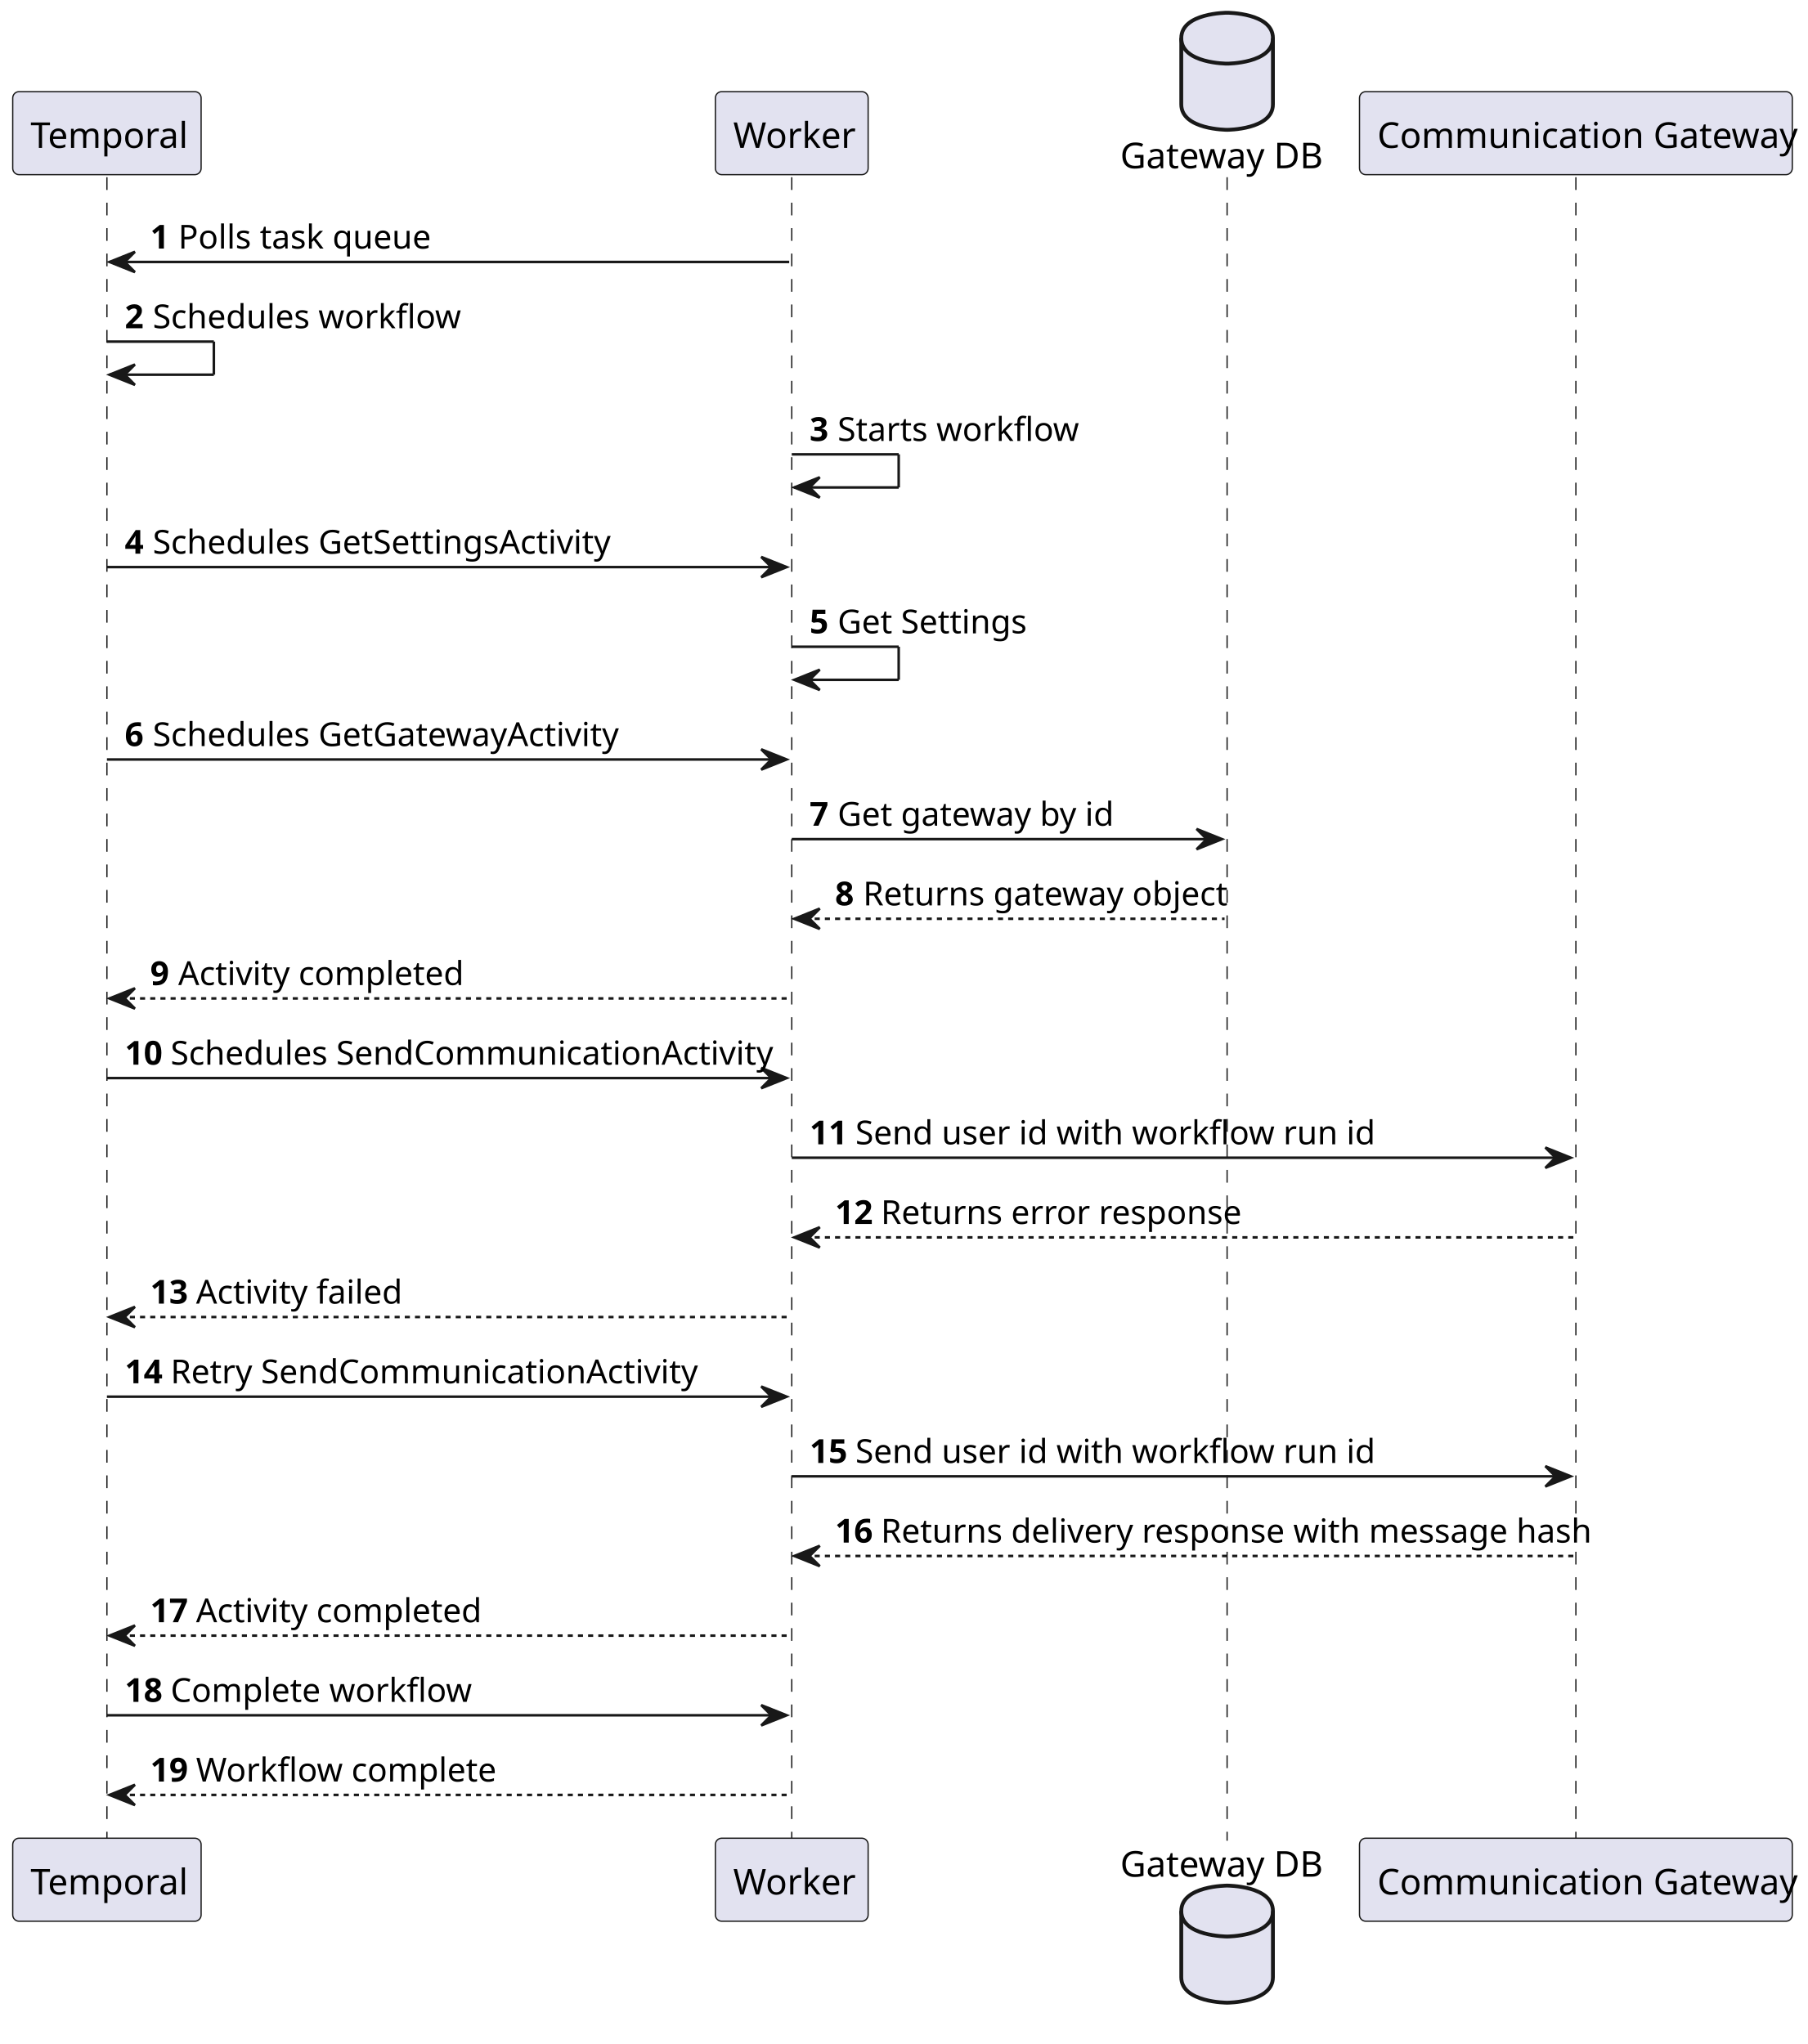
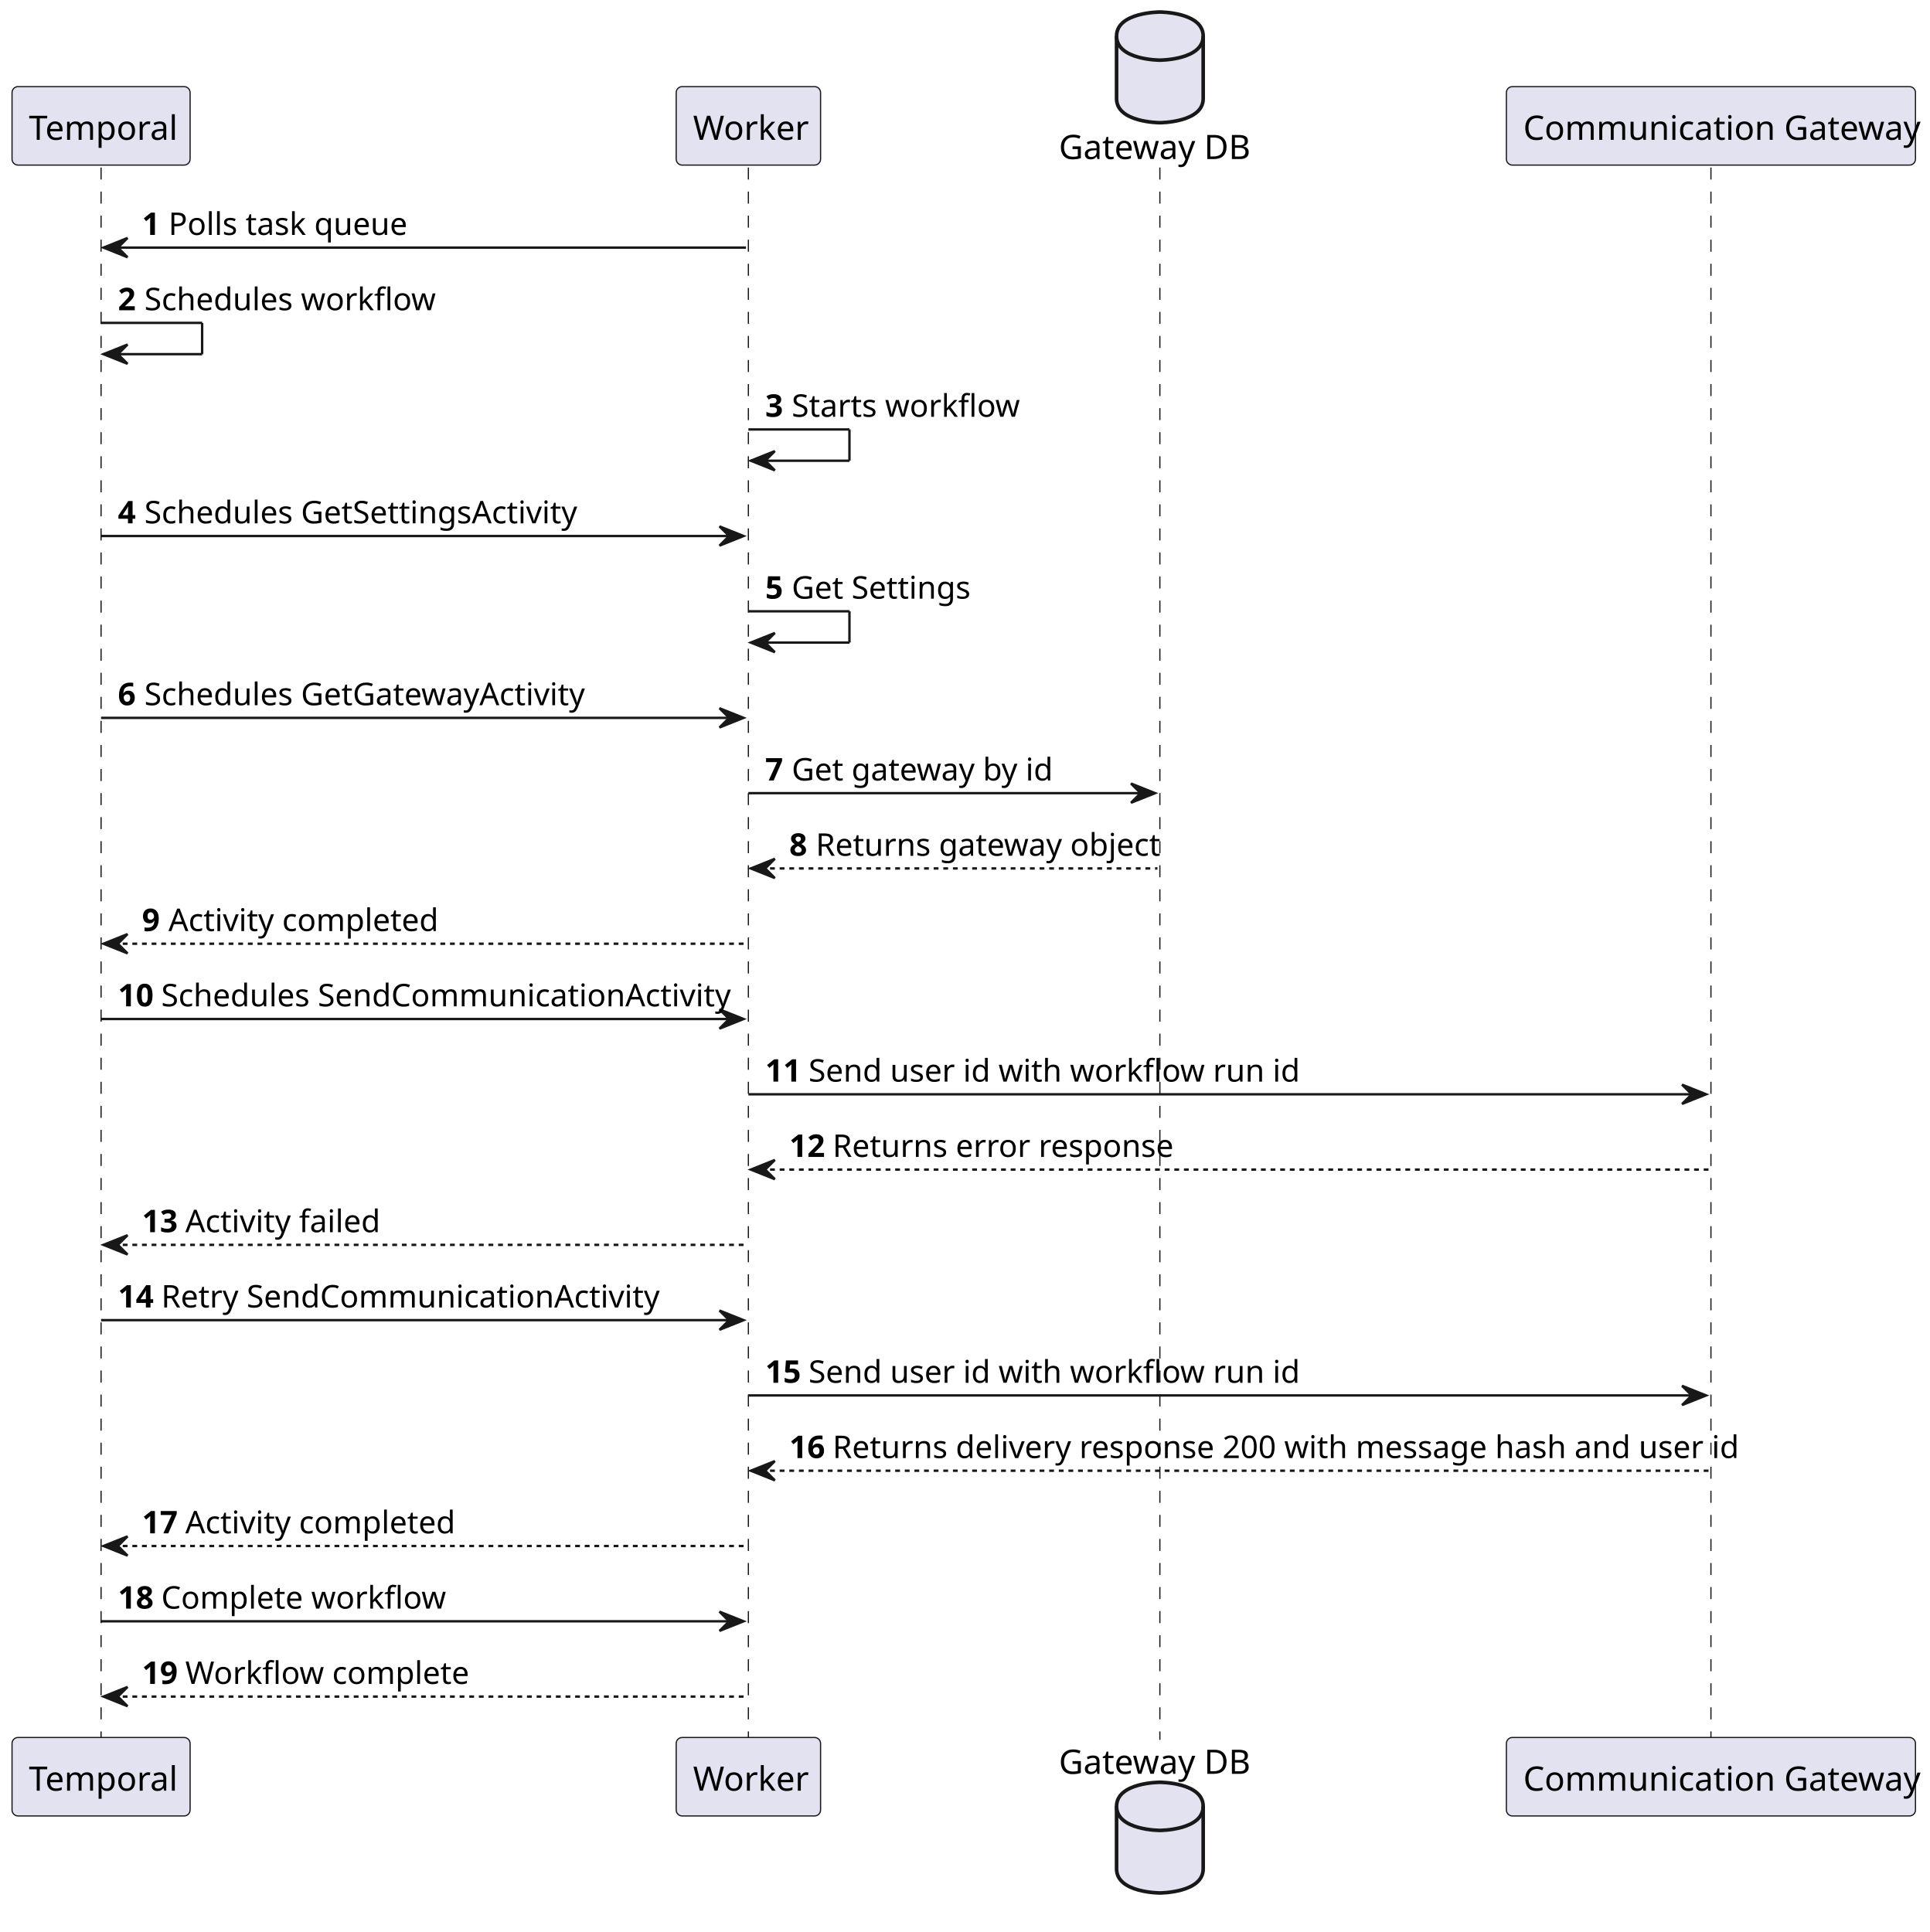
- <svg xmlns="http://www.w3.org/2000/svg" contentStyleType="text/css" height="803px" preserveAspectRatio="none" style="width:710px;height:803px;background:#FFFFFF;" version="1.1" viewBox="0 0 710 803" width="710px" zoomAndPan="magnify">
+ <svg xmlns="http://www.w3.org/2000/svg" contentStyleType="text/css" height="803px" preserveAspectRatio="none" style="width:802px;height:803px;background:#FFFFFF;" version="1.1" viewBox="0 0 802 803" width="802px" zoomAndPan="magnify">
  <defs />
  <g>
    <line style="stroke:#181818;stroke-width:0.5;stroke-dasharray:5.0,5.0;" x1="42" x2="42" y1="69.621" y2="723.15" />
    <line style="stroke:#181818;stroke-width:0.5;stroke-dasharray:5.0,5.0;" x1="311" x2="311" y1="69.621" y2="723.15" />
    <line style="stroke:#181818;stroke-width:0.5;stroke-dasharray:5.0,5.0;" x1="482" x2="482" y1="69.621" y2="723.15" />
-     <line style="stroke:#181818;stroke-width:0.5;stroke-dasharray:5.0,5.0;" x1="619" x2="619" y1="69.621" y2="723.15" />
+     <line style="stroke:#181818;stroke-width:0.5;stroke-dasharray:5.0,5.0;" x1="711" x2="711" y1="69.621" y2="723.15" />
    <rect fill="#E2E2F0" height="32.621" rx="2.5" ry="2.5" style="stroke:#181818;stroke-width:0.5;" width="74" x="5" y="36" />
    <text fill="#000000" font-family="sans-serif" font-size="14" lengthAdjust="spacing" textLength="60" x="12" y="58.107">Temporal</text>
    <rect fill="#E2E2F0" height="32.621" rx="2.5" ry="2.5" style="stroke:#181818;stroke-width:0.5;" width="74" x="5" y="722.15" />
    <text fill="#000000" font-family="sans-serif" font-size="14" lengthAdjust="spacing" textLength="60" x="12" y="744.258">Temporal</text>
    <rect fill="#E2E2F0" height="32.621" rx="2.5" ry="2.5" style="stroke:#181818;stroke-width:0.5;" width="60" x="281" y="36" />
    <text fill="#000000" font-family="sans-serif" font-size="14" lengthAdjust="spacing" textLength="46" x="288" y="58.107">Worker</text>
    <rect fill="#E2E2F0" height="32.621" rx="2.5" ry="2.5" style="stroke:#181818;stroke-width:0.5;" width="60" x="281" y="722.15" />
    <text fill="#000000" font-family="sans-serif" font-size="14" lengthAdjust="spacing" textLength="46" x="288" y="744.258">Worker</text>
    <text fill="#000000" font-family="sans-serif" font-size="14" lengthAdjust="spacing" textLength="78" x="440" y="66.107">Gateway DB</text>
    <path d="M464,15 C464,5 482,5 482,5 C482,5 500,5 500,15 L500,41 C500,51 482,51 482,51 C482,51 464,51 464,41 L464,15 " fill="#E2E2F0" style="stroke:#181818;stroke-width:1.5;" />
    <path d="M464,15 C464,25 482,25 482,25 C482,25 500,25 500,15 " fill="none" style="stroke:#181818;stroke-width:1.5;" />
    <text fill="#000000" font-family="sans-serif" font-size="14" lengthAdjust="spacing" textLength="78" x="440" y="737.258">Gateway DB</text>
    <path d="M464,750.771 C464,740.771 482,740.771 482,740.771 C482,740.771 500,740.771 500,750.771 L500,776.771 C500,786.771 482,786.771 482,786.771 C482,786.771 464,786.771 464,776.771 L464,750.771 " fill="#E2E2F0" style="stroke:#181818;stroke-width:1.5;" />
    <path d="M464,750.771 C464,760.771 482,760.771 482,760.771 C482,760.771 500,760.771 500,750.771 " fill="none" style="stroke:#181818;stroke-width:1.5;" />
-     <rect fill="#E2E2F0" height="32.621" rx="2.5" ry="2.5" style="stroke:#181818;stroke-width:0.5;" width="170" x="534" y="36" />
-     <text fill="#000000" font-family="sans-serif" font-size="14" lengthAdjust="spacing" textLength="156" x="541" y="58.107">Communication Gateway</text>
-     <rect fill="#E2E2F0" height="32.621" rx="2.5" ry="2.5" style="stroke:#181818;stroke-width:0.5;" width="170" x="534" y="722.15" />
-     <text fill="#000000" font-family="sans-serif" font-size="14" lengthAdjust="spacing" textLength="156" x="541" y="744.258">Communication Gateway</text>
+     <rect fill="#E2E2F0" height="32.621" rx="2.5" ry="2.5" style="stroke:#181818;stroke-width:0.5;" width="170" x="626" y="36" />
+     <text fill="#000000" font-family="sans-serif" font-size="14" lengthAdjust="spacing" textLength="156" x="633" y="58.107">Communication Gateway</text>
+     <rect fill="#E2E2F0" height="32.621" rx="2.5" ry="2.5" style="stroke:#181818;stroke-width:0.5;" width="170" x="626" y="722.15" />
+     <text fill="#000000" font-family="sans-serif" font-size="14" lengthAdjust="spacing" textLength="156" x="633" y="744.258">Communication Gateway</text>
    <polygon fill="#181818" points="53,98.912,43,102.912,53,106.912,49,102.912" style="stroke:#181818;stroke-width:1.0;" />
    <line style="stroke:#181818;stroke-width:1.0;" x1="47" x2="310" y1="102.912" y2="102.912" />
    <text fill="#000000" font-family="sans-serif" font-size="13" font-weight="bold" lengthAdjust="spacing" textLength="7" x="59" y="97.649">1</text>
    <text fill="#000000" font-family="sans-serif" font-size="13" lengthAdjust="spacing" textLength="97" x="70" y="97.649">Polls task queue</text>
    <line style="stroke:#181818;stroke-width:1.0;" x1="42" x2="84" y1="134.203" y2="134.203" />
    <line style="stroke:#181818;stroke-width:1.0;" x1="84" x2="84" y1="134.203" y2="147.203" />
    <line style="stroke:#181818;stroke-width:1.0;" x1="43" x2="84" y1="147.203" y2="147.203" />
    <polygon fill="#181818" points="53,143.203,43,147.203,53,151.203,49,147.203" style="stroke:#181818;stroke-width:1.0;" />
    <text fill="#000000" font-family="sans-serif" font-size="13" font-weight="bold" lengthAdjust="spacing" textLength="7" x="49" y="128.94">2</text>
    <text fill="#000000" font-family="sans-serif" font-size="13" lengthAdjust="spacing" textLength="114" x="60" y="128.94">Schedules workflow</text>
    <line style="stroke:#181818;stroke-width:1.0;" x1="311" x2="353" y1="178.494" y2="178.494" />
    <line style="stroke:#181818;stroke-width:1.0;" x1="353" x2="353" y1="178.494" y2="191.494" />
    <line style="stroke:#181818;stroke-width:1.0;" x1="312" x2="353" y1="191.494" y2="191.494" />
    <polygon fill="#181818" points="322,187.494,312,191.494,322,195.494,318,191.494" style="stroke:#181818;stroke-width:1.0;" />
    <text fill="#000000" font-family="sans-serif" font-size="13" font-weight="bold" lengthAdjust="spacing" textLength="7" x="318" y="173.231">3</text>
    <text fill="#000000" font-family="sans-serif" font-size="13" lengthAdjust="spacing" textLength="88" x="329" y="173.231">Starts workflow</text>
    <polygon fill="#181818" points="299,218.785,309,222.785,299,226.785,303,222.785" style="stroke:#181818;stroke-width:1.0;" />
    <line style="stroke:#181818;stroke-width:1.0;" x1="42" x2="305" y1="222.785" y2="222.785" />
    <text fill="#000000" font-family="sans-serif" font-size="13" font-weight="bold" lengthAdjust="spacing" textLength="7" x="49" y="217.523">4</text>
    <text fill="#000000" font-family="sans-serif" font-size="13" lengthAdjust="spacing" textLength="176" x="60" y="217.523">Schedules GetSettingsActivity</text>
    <line style="stroke:#181818;stroke-width:1.0;" x1="311" x2="353" y1="254.076" y2="254.076" />
    <line style="stroke:#181818;stroke-width:1.0;" x1="353" x2="353" y1="254.076" y2="267.076" />
    <line style="stroke:#181818;stroke-width:1.0;" x1="312" x2="353" y1="267.076" y2="267.076" />
    <polygon fill="#181818" points="322,263.076,312,267.076,322,271.076,318,267.076" style="stroke:#181818;stroke-width:1.0;" />
    <text fill="#000000" font-family="sans-serif" font-size="13" font-weight="bold" lengthAdjust="spacing" textLength="7" x="318" y="248.814">5</text>
    <text fill="#000000" font-family="sans-serif" font-size="13" lengthAdjust="spacing" textLength="73" x="329" y="248.814">Get Settings</text>
    <polygon fill="#181818" points="299,294.367,309,298.367,299,302.367,303,298.367" style="stroke:#181818;stroke-width:1.0;" />
    <line style="stroke:#181818;stroke-width:1.0;" x1="42" x2="305" y1="298.367" y2="298.367" />
    <text fill="#000000" font-family="sans-serif" font-size="13" font-weight="bold" lengthAdjust="spacing" textLength="7" x="49" y="293.104">6</text>
    <text fill="#000000" font-family="sans-serif" font-size="13" lengthAdjust="spacing" textLength="179" x="60" y="293.104">Schedules GetGatewayActivity</text>
    <polygon fill="#181818" points="470,325.658,480,329.658,470,333.658,474,329.658" style="stroke:#181818;stroke-width:1.0;" />
    <line style="stroke:#181818;stroke-width:1.0;" x1="311" x2="476" y1="329.658" y2="329.658" />
    <text fill="#000000" font-family="sans-serif" font-size="13" font-weight="bold" lengthAdjust="spacing" textLength="7" x="318" y="324.396">7</text>
    <text fill="#000000" font-family="sans-serif" font-size="13" lengthAdjust="spacing" textLength="105" x="329" y="324.396">Get gateway by id</text>
    <polygon fill="#181818" points="322,356.949,312,360.949,322,364.949,318,360.949" style="stroke:#181818;stroke-width:1.0;" />
    <line style="stroke:#181818;stroke-width:1.0;stroke-dasharray:2.0,2.0;" x1="316" x2="481" y1="360.949" y2="360.949" />
    <text fill="#000000" font-family="sans-serif" font-size="13" font-weight="bold" lengthAdjust="spacing" textLength="7" x="328" y="355.687">8</text>
    <text fill="#000000" font-family="sans-serif" font-size="13" lengthAdjust="spacing" textLength="136" x="339" y="355.687">Returns gateway object</text>
    <polygon fill="#181818" points="53,388.24,43,392.24,53,396.24,49,392.24" style="stroke:#181818;stroke-width:1.0;" />
    <line style="stroke:#181818;stroke-width:1.0;stroke-dasharray:2.0,2.0;" x1="47" x2="310" y1="392.24" y2="392.24" />
    <text fill="#000000" font-family="sans-serif" font-size="13" font-weight="bold" lengthAdjust="spacing" textLength="7" x="59" y="386.978">9</text>
    <text fill="#000000" font-family="sans-serif" font-size="13" lengthAdjust="spacing" textLength="106" x="70" y="386.978">Activity completed</text>
    <polygon fill="#181818" points="299,419.531,309,423.531,299,427.531,303,423.531" style="stroke:#181818;stroke-width:1.0;" />
    <line style="stroke:#181818;stroke-width:1.0;" x1="42" x2="305" y1="423.531" y2="423.531" />
    <text fill="#000000" font-family="sans-serif" font-size="13" font-weight="bold" lengthAdjust="spacing" textLength="14" x="49" y="418.269">10</text>
    <text fill="#000000" font-family="sans-serif" font-size="13" lengthAdjust="spacing" textLength="227" x="67" y="418.269">Schedules SendCommunicationActivity</text>
-     <polygon fill="#181818" points="607,450.822,617,454.822,607,458.822,611,454.822" style="stroke:#181818;stroke-width:1.0;" />
-     <line style="stroke:#181818;stroke-width:1.0;" x1="311" x2="613" y1="454.822" y2="454.822" />
+     <polygon fill="#181818" points="699,450.822,709,454.822,699,458.822,703,454.822" style="stroke:#181818;stroke-width:1.0;" />
+     <line style="stroke:#181818;stroke-width:1.0;" x1="311" x2="705" y1="454.822" y2="454.822" />
    <text fill="#000000" font-family="sans-serif" font-size="13" font-weight="bold" lengthAdjust="spacing" textLength="14" x="318" y="449.56">11</text>
    <text fill="#000000" font-family="sans-serif" font-size="13" lengthAdjust="spacing" textLength="189" x="336" y="449.56">Send user id with workflow run id</text>
    <polygon fill="#181818" points="322,482.113,312,486.113,322,490.113,318,486.113" style="stroke:#181818;stroke-width:1.0;" />
-     <line style="stroke:#181818;stroke-width:1.0;stroke-dasharray:2.0,2.0;" x1="316" x2="618" y1="486.113" y2="486.113" />
+     <line style="stroke:#181818;stroke-width:1.0;stroke-dasharray:2.0,2.0;" x1="316" x2="710" y1="486.113" y2="486.113" />
    <text fill="#000000" font-family="sans-serif" font-size="13" font-weight="bold" lengthAdjust="spacing" textLength="14" x="328" y="480.851">12</text>
    <text fill="#000000" font-family="sans-serif" font-size="13" lengthAdjust="spacing" textLength="132" x="346" y="480.851">Returns error response</text>
    <polygon fill="#181818" points="53,513.404,43,517.404,53,521.404,49,517.404" style="stroke:#181818;stroke-width:1.0;" />
    <line style="stroke:#181818;stroke-width:1.0;stroke-dasharray:2.0,2.0;" x1="47" x2="310" y1="517.404" y2="517.404" />
    <text fill="#000000" font-family="sans-serif" font-size="13" font-weight="bold" lengthAdjust="spacing" textLength="14" x="59" y="512.142">13</text>
    <text fill="#000000" font-family="sans-serif" font-size="13" lengthAdjust="spacing" textLength="76" x="77" y="512.142">Activity failed</text>
    <polygon fill="#181818" points="299,544.695,309,548.695,299,552.695,303,548.695" style="stroke:#181818;stroke-width:1.0;" />
    <line style="stroke:#181818;stroke-width:1.0;" x1="42" x2="305" y1="548.695" y2="548.695" />
    <text fill="#000000" font-family="sans-serif" font-size="13" font-weight="bold" lengthAdjust="spacing" textLength="14" x="49" y="543.433">14</text>
    <text fill="#000000" font-family="sans-serif" font-size="13" lengthAdjust="spacing" textLength="197" x="67" y="543.433">Retry SendCommunicationActivity</text>
-     <polygon fill="#181818" points="607,575.986,617,579.986,607,583.986,611,579.986" style="stroke:#181818;stroke-width:1.0;" />
-     <line style="stroke:#181818;stroke-width:1.0;" x1="311" x2="613" y1="579.986" y2="579.986" />
+     <polygon fill="#181818" points="699,575.986,709,579.986,699,583.986,703,579.986" style="stroke:#181818;stroke-width:1.0;" />
+     <line style="stroke:#181818;stroke-width:1.0;" x1="311" x2="705" y1="579.986" y2="579.986" />
    <text fill="#000000" font-family="sans-serif" font-size="13" font-weight="bold" lengthAdjust="spacing" textLength="14" x="318" y="574.724">15</text>
    <text fill="#000000" font-family="sans-serif" font-size="13" lengthAdjust="spacing" textLength="189" x="336" y="574.724">Send user id with workflow run id</text>
    <polygon fill="#181818" points="322,607.277,312,611.277,322,615.277,318,611.277" style="stroke:#181818;stroke-width:1.0;" />
-     <line style="stroke:#181818;stroke-width:1.0;stroke-dasharray:2.0,2.0;" x1="316" x2="618" y1="611.277" y2="611.277" />
+     <line style="stroke:#181818;stroke-width:1.0;stroke-dasharray:2.0,2.0;" x1="316" x2="710" y1="611.277" y2="611.277" />
    <text fill="#000000" font-family="sans-serif" font-size="13" font-weight="bold" lengthAdjust="spacing" textLength="14" x="328" y="606.015">16</text>
-     <text fill="#000000" font-family="sans-serif" font-size="13" lengthAdjust="spacing" textLength="265" x="346" y="606.015">Returns delivery response with message hash</text>
+     <text fill="#000000" font-family="sans-serif" font-size="13" lengthAdjust="spacing" textLength="358" x="346" y="606.015">Returns delivery response 200 with message hash and user id</text>
    <polygon fill="#181818" points="53,638.568,43,642.568,53,646.568,49,642.568" style="stroke:#181818;stroke-width:1.0;" />
    <line style="stroke:#181818;stroke-width:1.0;stroke-dasharray:2.0,2.0;" x1="47" x2="310" y1="642.568" y2="642.568" />
    <text fill="#000000" font-family="sans-serif" font-size="13" font-weight="bold" lengthAdjust="spacing" textLength="14" x="59" y="637.306">17</text>
    <text fill="#000000" font-family="sans-serif" font-size="13" lengthAdjust="spacing" textLength="106" x="77" y="637.306">Activity completed</text>
    <polygon fill="#181818" points="299,669.859,309,673.859,299,677.859,303,673.859" style="stroke:#181818;stroke-width:1.0;" />
    <line style="stroke:#181818;stroke-width:1.0;" x1="42" x2="305" y1="673.859" y2="673.859" />
    <text fill="#000000" font-family="sans-serif" font-size="13" font-weight="bold" lengthAdjust="spacing" textLength="14" x="49" y="668.597">18</text>
    <text fill="#000000" font-family="sans-serif" font-size="13" lengthAdjust="spacing" textLength="108" x="67" y="668.597">Complete workflow</text>
    <polygon fill="#181818" points="53,701.15,43,705.15,53,709.15,49,705.15" style="stroke:#181818;stroke-width:1.0;" />
    <line style="stroke:#181818;stroke-width:1.0;stroke-dasharray:2.0,2.0;" x1="47" x2="310" y1="705.15" y2="705.15" />
    <text fill="#000000" font-family="sans-serif" font-size="13" font-weight="bold" lengthAdjust="spacing" textLength="14" x="59" y="699.888">19</text>
    <text fill="#000000" font-family="sans-serif" font-size="13" lengthAdjust="spacing" textLength="110" x="77" y="699.888">Workflow complete</text>
  </g>
</svg>
